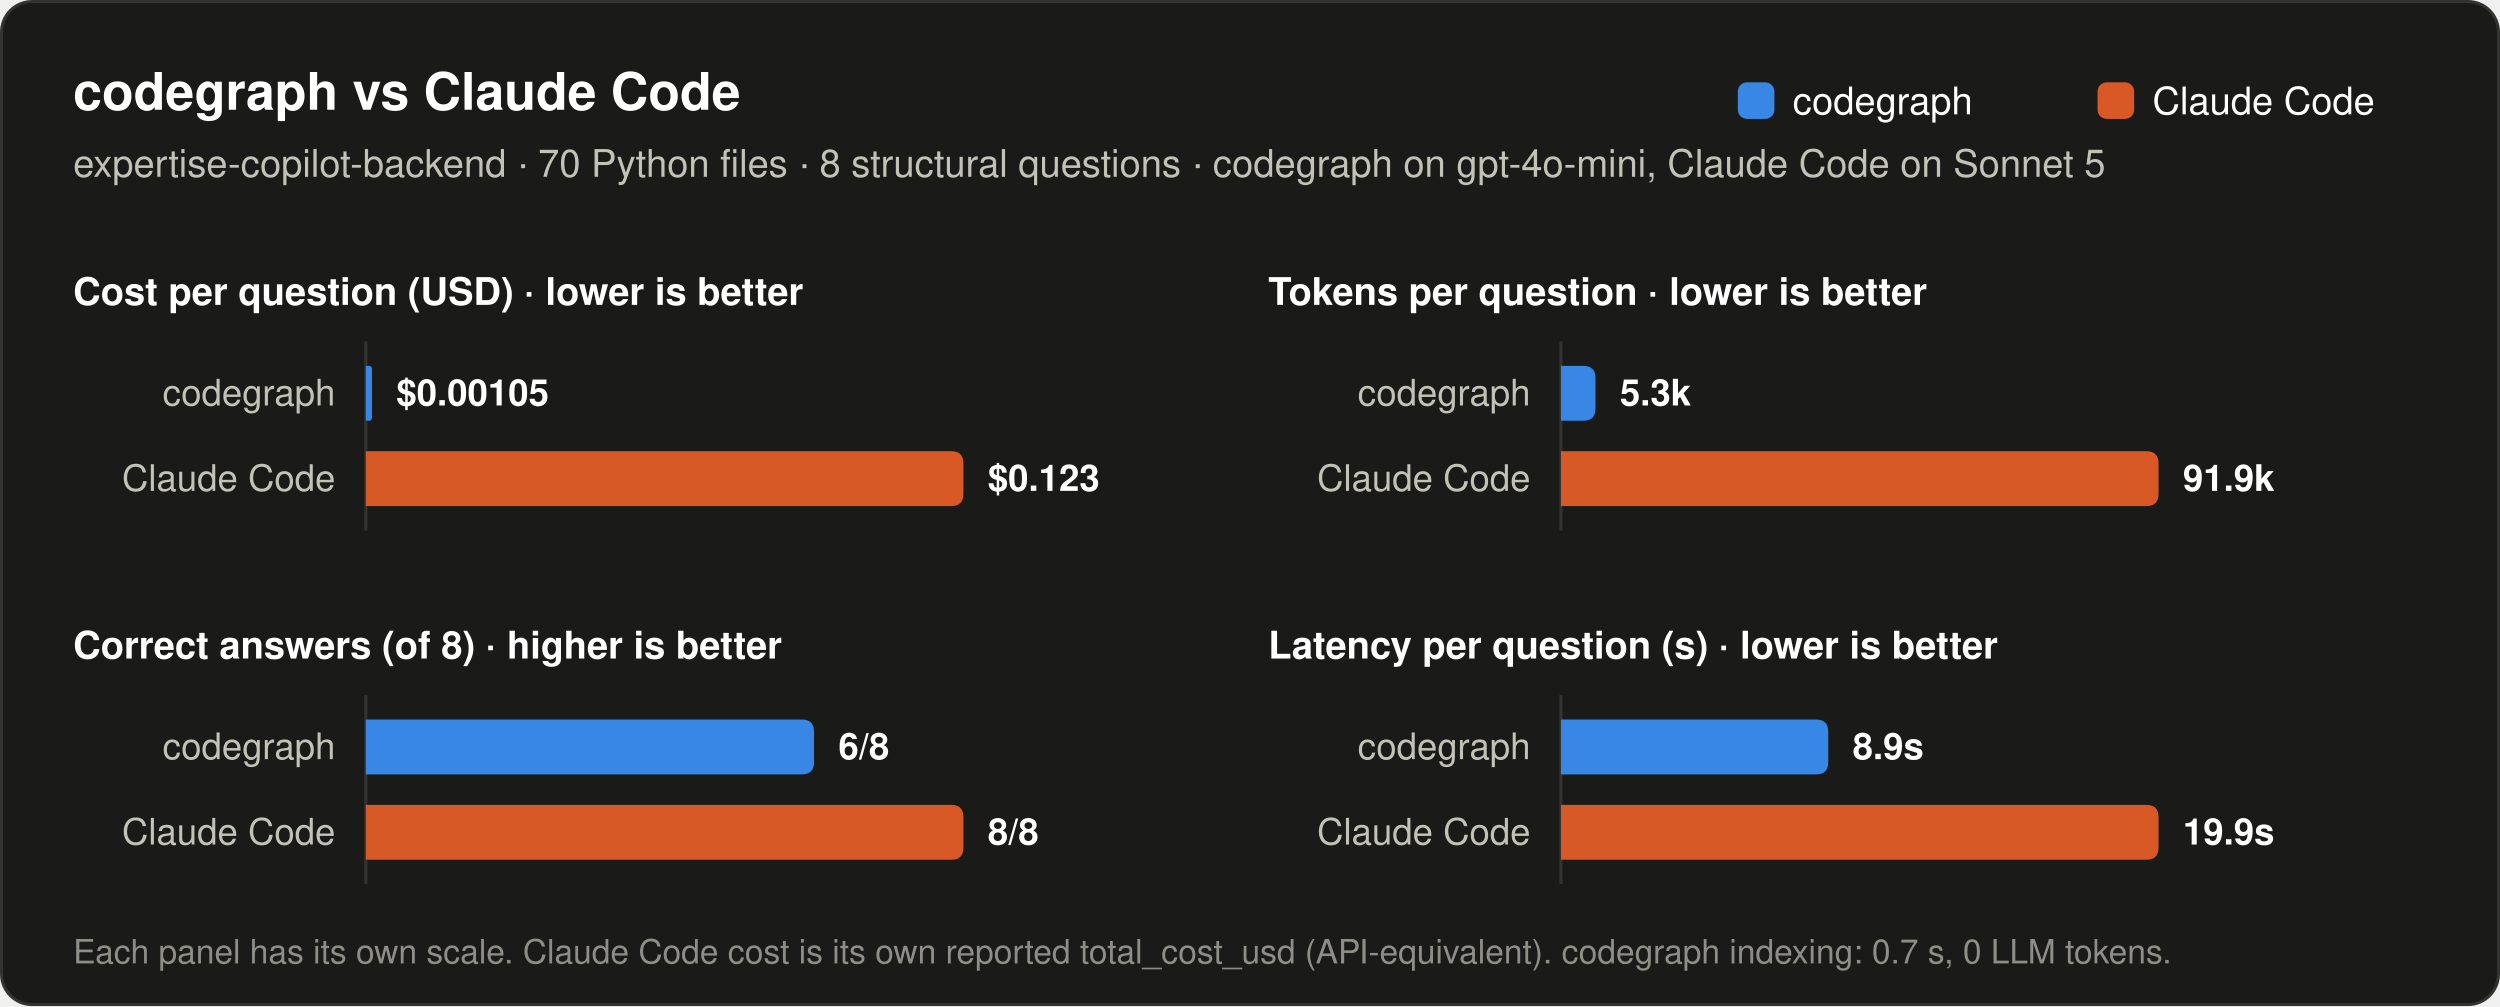
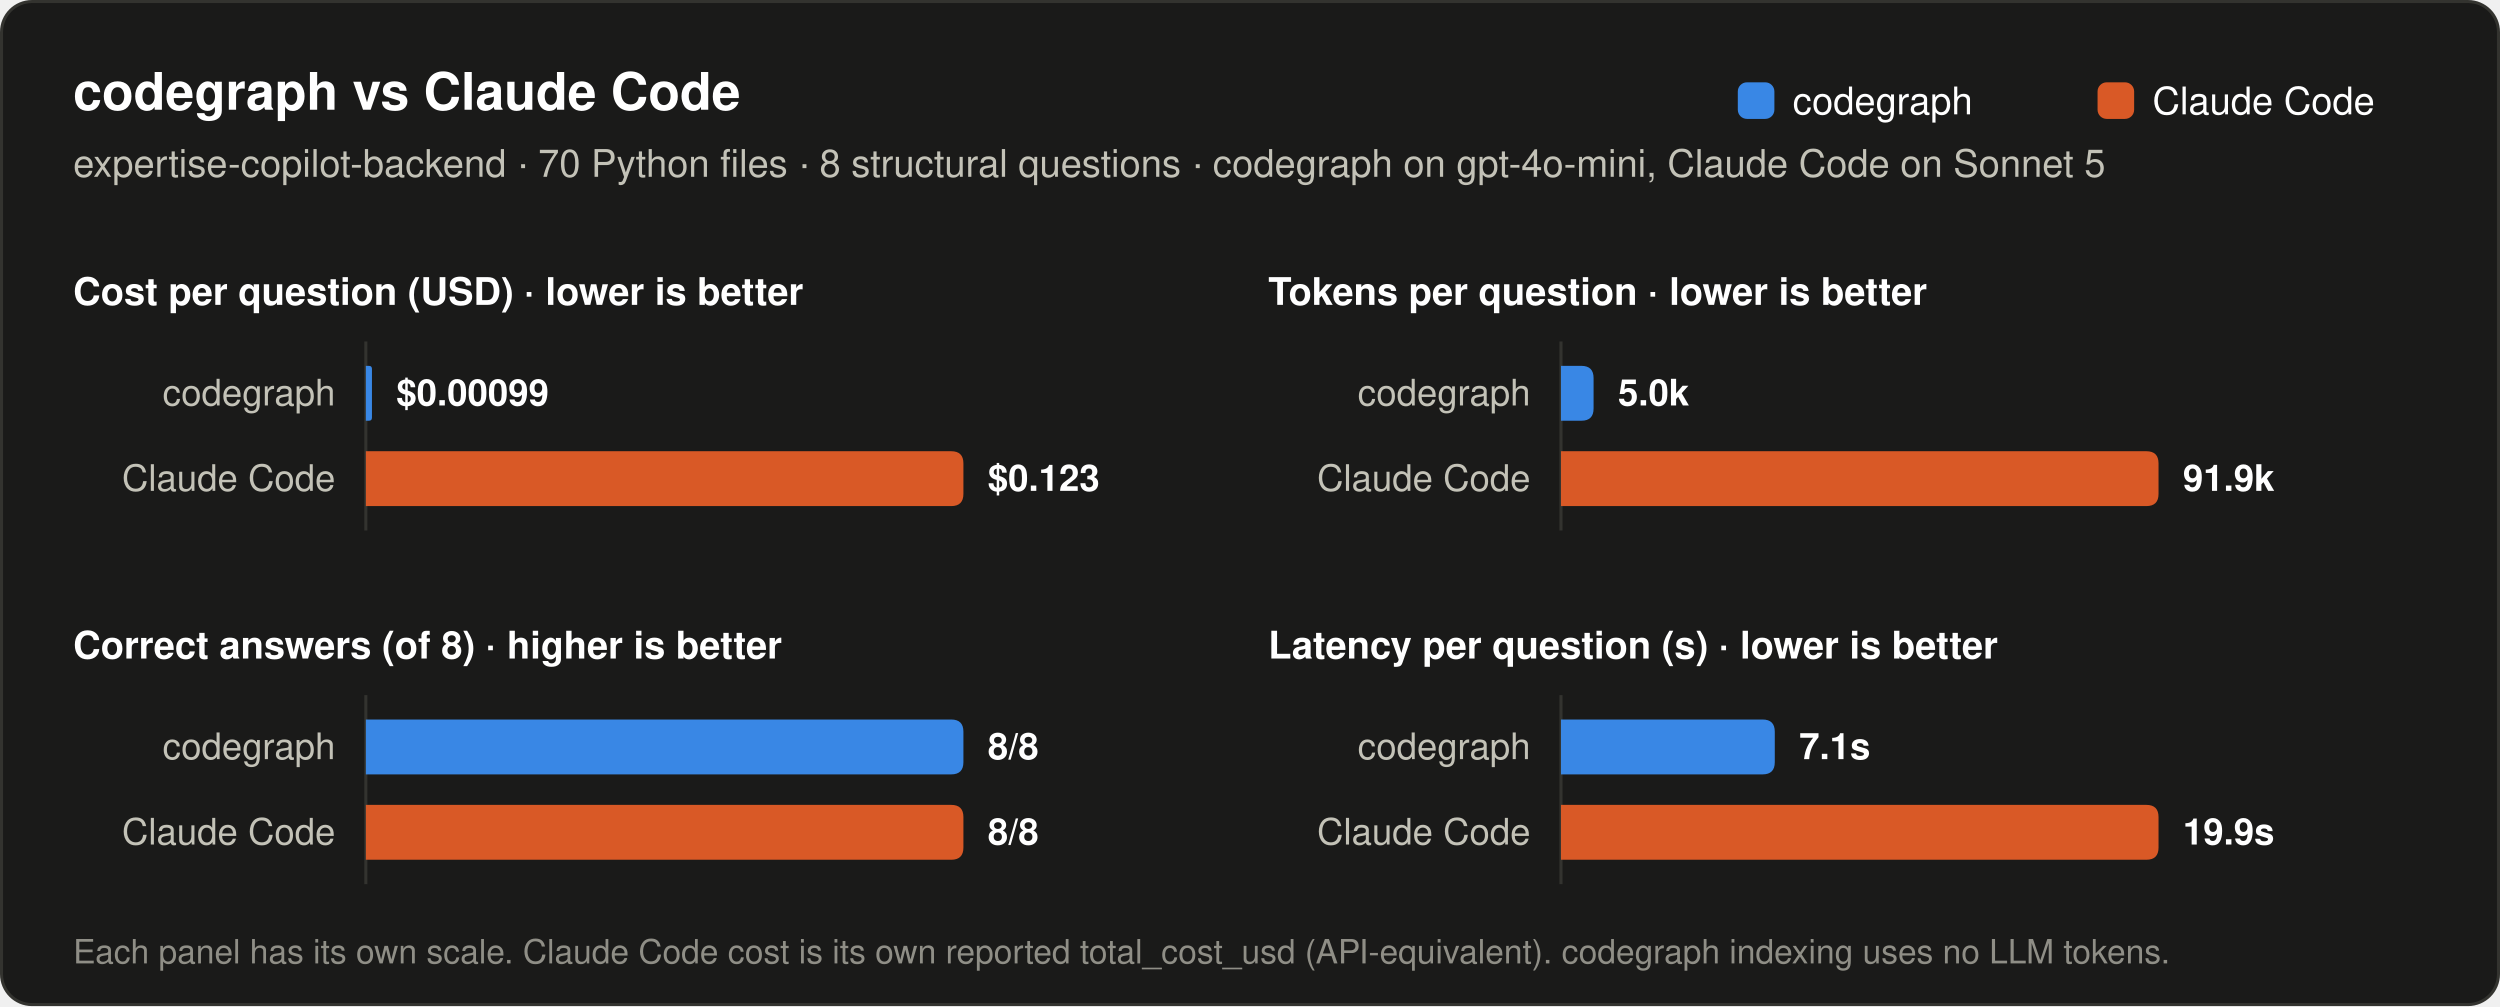
<svg xmlns="http://www.w3.org/2000/svg" width="820" height="330" viewBox="0 0 820 330" role="img" aria-labelledby="t d" font-family="-apple-system,BlinkMacSystemFont,'Segoe UI',Helvetica,Arial,sans-serif">
  <rect x="0.5" y="0.5" width="819" height="329" rx="10" fill="#1a1a19" stroke="#33332f" />
  <text x="24" y="36" font-size="17" font-weight="600" fill="#ffffff">codegraph vs Claude Code</text>
  <text x="24" y="58" font-size="12.5" fill="#c3c2b7">expertise-copilot-backend · 70 Python files · 8 structural questions · codegraph on gpt-4o-mini, Claude Code on Sonnet 5</text>
  <rect x="570" y="27" width="12" height="12" rx="3" fill="#3987e5" />
  <text x="588" y="37.5" font-size="12.5" fill="#ffffff">codegraph</text>
  <rect x="688" y="27" width="12" height="12" rx="3" fill="#d95926" />
  <text x="706" y="37.5" font-size="12.5" fill="#ffffff">Claude Code</text>
  <text x="24" y="100" font-size="12.5" font-weight="600" fill="#ffffff">Cost per question (USD) · lower is better</text>
  <line x1="120" y1="112" x2="120" y2="174" stroke="#33332f" stroke-width="1" />
  <text x="110" y="133" font-size="12" text-anchor="end" fill="#c3c2b7">codegraph</text>
  <path d="M120,120 H121.0 Q122,120 122,121.0 V137.0 Q122,138 121.0,138 H120 Z" fill="#3987e5" />
-   <text x="130" y="133" font-size="12" font-weight="600" fill="#ffffff">$0.00105</text>
+   <text x="130" y="133" font-size="12" font-weight="600" fill="#ffffff">$0.00099</text>
  <text x="110" y="161" font-size="12" text-anchor="end" fill="#c3c2b7">Claude Code</text>
  <path d="M120,148 H312.0 Q316.0,148 316.0,152 V162 Q316.0,166 312.0,166 H120 Z" fill="#d95926" />
  <text x="324.0" y="161" font-size="12" font-weight="600" fill="#ffffff">$0.123</text>
  <text x="416" y="100" font-size="12.5" font-weight="600" fill="#ffffff">Tokens per question · lower is better</text>
  <line x1="512" y1="112" x2="512" y2="174" stroke="#33332f" stroke-width="1" />
  <text x="502" y="133" font-size="12" text-anchor="end" fill="#c3c2b7">codegraph</text>
-   <path d="M512,120 H519.318 Q523.318,120 523.318,124 V134 Q523.318,138 519.318,138 H512 Z" fill="#3987e5" />
-   <text x="531.318" y="133" font-size="12" font-weight="600" fill="#ffffff">5.3k</text>
+   <path d="M512,120 H518.694 Q522.694,120 522.694,124 V134 Q522.694,138 518.694,138 H512 Z" fill="#3987e5" />
+   <text x="530.694" y="133" font-size="12" font-weight="600" fill="#ffffff">5.0k</text>
  <text x="502" y="161" font-size="12" text-anchor="end" fill="#c3c2b7">Claude Code</text>
  <path d="M512,148 H704.0 Q708.0,148 708.0,152 V162 Q708.0,166 704.0,166 H512 Z" fill="#d95926" />
  <text x="716.0" y="161" font-size="12" font-weight="600" fill="#ffffff">91.9k</text>
  <text x="24" y="216" font-size="12.5" font-weight="600" fill="#ffffff">Correct answers (of 8) · higher is better</text>
  <line x1="120" y1="228" x2="120" y2="290" stroke="#33332f" stroke-width="1" />
  <text x="110" y="249" font-size="12" text-anchor="end" fill="#c3c2b7">codegraph</text>
-   <path d="M120,236 H263.0 Q267.0,236 267.0,240 V250 Q267.0,254 263.0,254 H120 Z" fill="#3987e5" />
-   <text x="275.0" y="249" font-size="12" font-weight="600" fill="#ffffff">6/8</text>
+   <path d="M120,236 H312.0 Q316.0,236 316.0,240 V250 Q316.0,254 312.0,254 H120 Z" fill="#3987e5" />
+   <text x="324.0" y="249" font-size="12" font-weight="600" fill="#ffffff">8/8</text>
  <text x="110" y="277" font-size="12" text-anchor="end" fill="#c3c2b7">Claude Code</text>
  <path d="M120,264 H312.0 Q316.0,264 316.0,268 V278 Q316.0,282 312.0,282 H120 Z" fill="#d95926" />
  <text x="324.0" y="277" font-size="12" font-weight="600" fill="#ffffff">8/8</text>
  <text x="416" y="216" font-size="12.5" font-weight="600" fill="#ffffff">Latency per question (s) · lower is better</text>
  <line x1="512" y1="228" x2="512" y2="290" stroke="#33332f" stroke-width="1" />
  <text x="502" y="249" font-size="12" text-anchor="end" fill="#c3c2b7">codegraph</text>
-   <path d="M512,236 H595.658 Q599.658,236 599.658,240 V250 Q599.658,254 595.658,254 H512 Z" fill="#3987e5" />
-   <text x="607.658" y="249" font-size="12" font-weight="600" fill="#ffffff">8.9s</text>
+   <path d="M512,236 H578.13 Q582.13,236 582.13,240 V250 Q582.13,254 578.13,254 H512 Z" fill="#3987e5" />
+   <text x="590.13" y="249" font-size="12" font-weight="600" fill="#ffffff">7.1s</text>
  <text x="502" y="277" font-size="12" text-anchor="end" fill="#c3c2b7">Claude Code</text>
  <path d="M512,264 H704.0 Q708.0,264 708.0,268 V278 Q708.0,282 704.0,282 H512 Z" fill="#d95926" />
  <text x="716.0" y="277" font-size="12" font-weight="600" fill="#ffffff">19.9s</text>
-   <text x="24" y="316" font-size="11" fill="#8f8e86">Each panel has its own scale. Claude Code cost is its own reported total_cost_usd (API-equivalent). codegraph indexing: 0.7 s, 0 LLM tokens.</text>
+   <text x="24" y="316" font-size="11" fill="#8f8e86">Each panel has its own scale. Claude Code cost is its own reported total_cost_usd (API-equivalent). codegraph indexing uses no LLM tokens.</text>
</svg>
